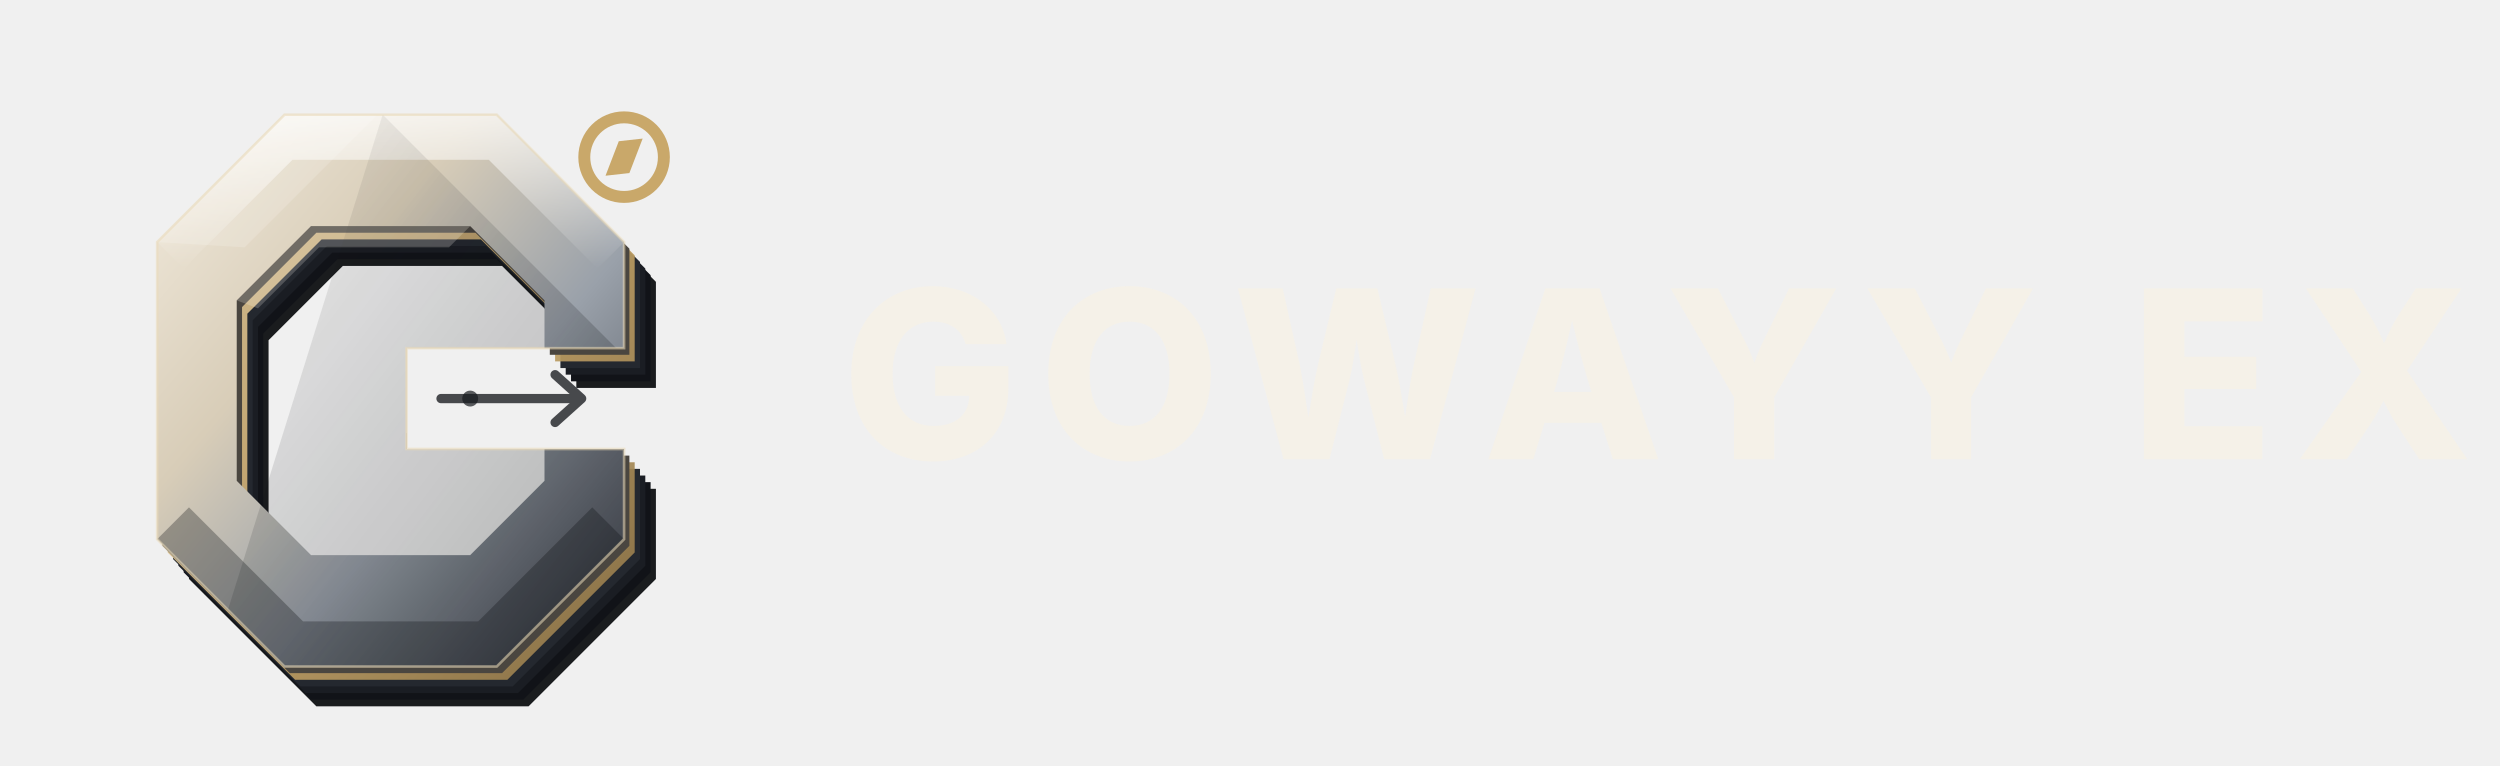
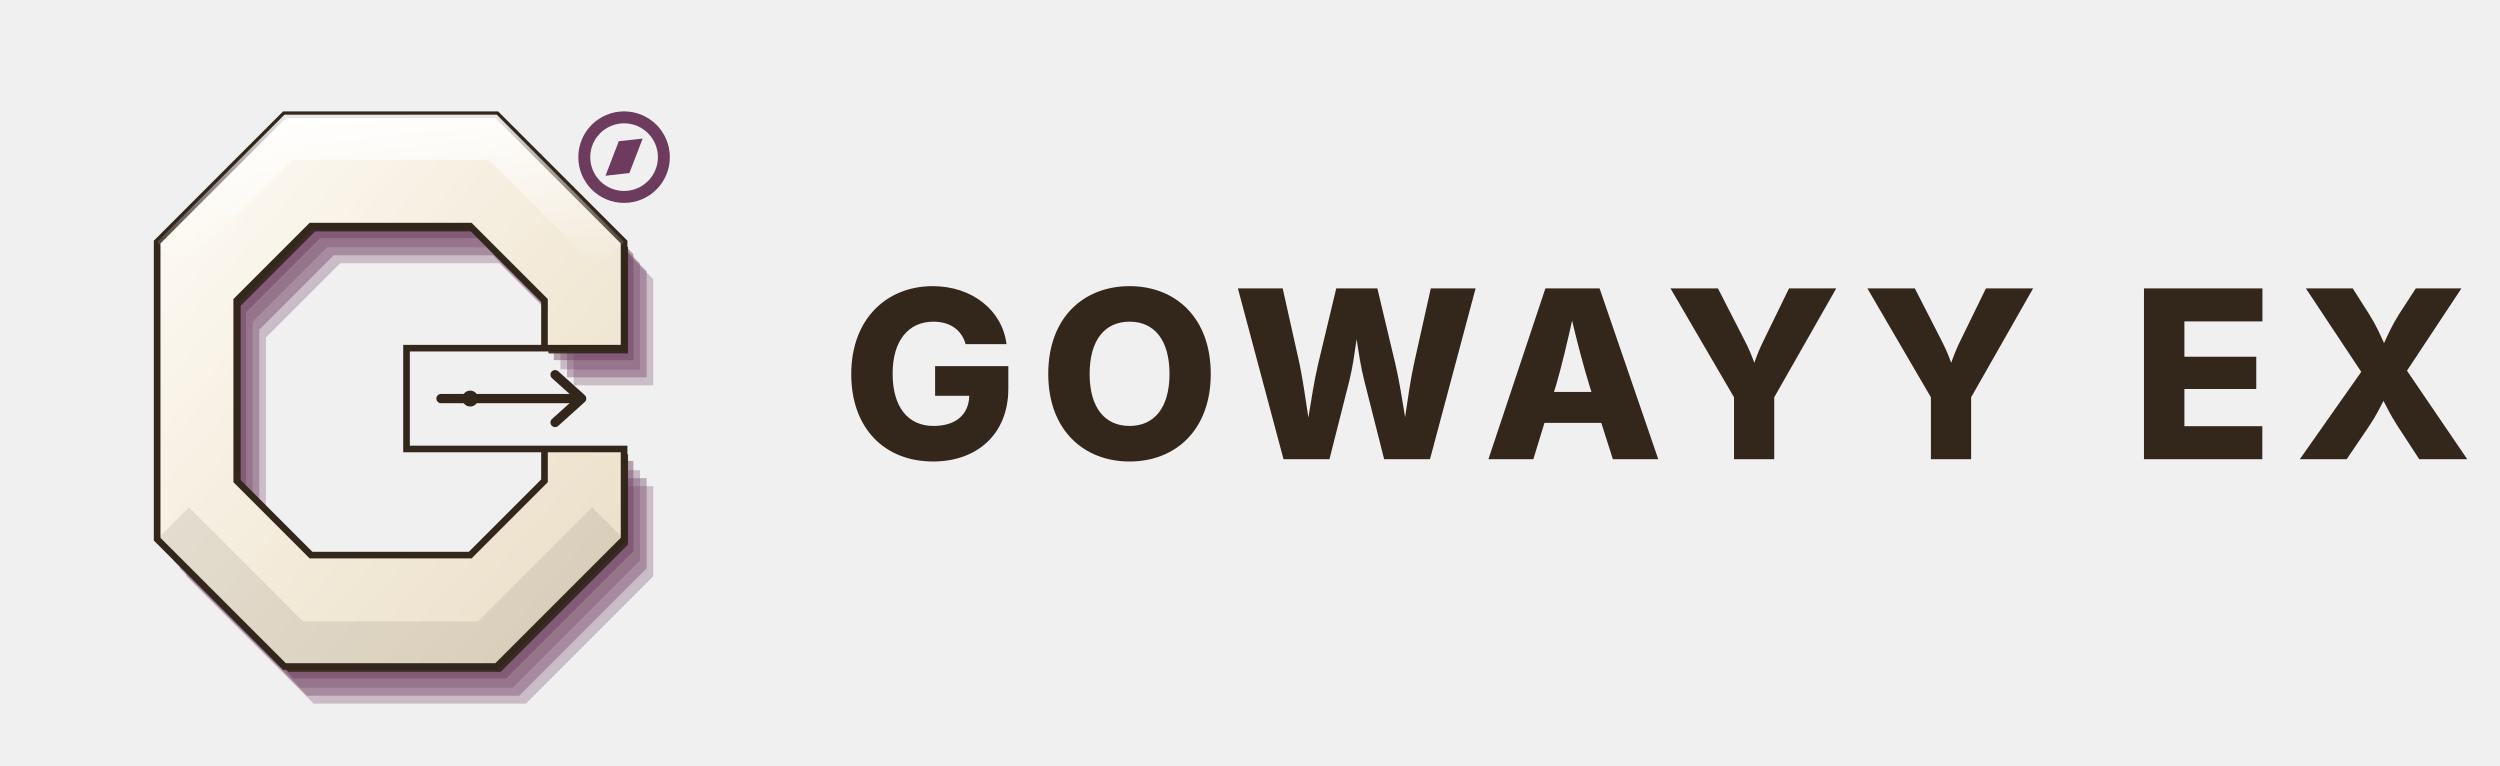
<svg xmlns="http://www.w3.org/2000/svg" viewBox="0 0 980 300" role="img" aria-label="GOWAYY EXPLORE lockup">
  <g transform="translate(20 20) scale(0.52)">
    <defs>
      <linearGradient id="face" x1="0" y1="0" x2="1" y2="1">
-         <stop offset="0" stop-color="#F3ECDF" />
-         <stop offset="0.34" stop-color="#D8CDB8" />
-         <stop offset="0.62" stop-color="#9AA1AA" />
-         <stop offset="1" stop-color="#3B4049" />
-       </linearGradient>
-       <linearGradient id="metal" x1="0" y1="0" x2="1" y2="1">
-         <stop offset="0" stop-color="#E7D3A9" />
-         <stop offset="0.5" stop-color="#C9A86A" />
-         <stop offset="1" stop-color="#8B7245" />
+         <stop offset="0" stop-color="#FFFDF8" />
+         <stop offset="0.55" stop-color="#F3EAD9" />
+         <stop offset="1" stop-color="#E9DDC7" />
      </linearGradient>
      <linearGradient id="bevel" x1="0" y1="0" x2="0" y2="1">
-         <stop offset="0" stop-color="#FFFFFF" stop-opacity="0.72" />
+         <stop offset="0" stop-color="#FFFFFF" stop-opacity="0.9" />
        <stop offset="1" stop-color="#FFFFFF" stop-opacity="0" />
-       </linearGradient>
-       <linearGradient id="shade" x1="0" y1="0" x2="1" y2="1">
-         <stop offset="0" stop-color="#0B0D10" stop-opacity="0" />
-         <stop offset="1" stop-color="#0B0D10" stop-opacity="0.8" />
      </linearGradient>
      <clipPath id="gclip">
        <path fill-rule="evenodd" d="M176 48 H336 L432 144 V224 H268 V300 H432 V368 L336 464 H176 L80 368 V144 Z M196 132 H316 L372 188 V224 H268 V300 H372 V324 L316 380 H196 L140 324 V188 Z" />
      </clipPath>
    </defs>
    <g>
-       <path fill="#080A0C" fill-rule="evenodd" transform="translate(24 30)" opacity="0.92" d="M176 48 H336 L432 144 V224 H268 V300 H432 V368 L336 464 H176 L80 368 V144 Z M196 132 H316 L372 188 V224 H268 V300 H372 V324 L316 380 H196 L140 324 V188 Z" />
-       <path fill="#111318" fill-rule="evenodd" transform="translate(20 25)" d="M176 48 H336 L432 144 V224 H268 V300 H432 V368 L336 464 H176 L80 368 V144 Z M196 132 H316 L372 188 V224 H268 V300 H372 V324 L316 380 H196 L140 324 V188 Z" />
-       <path fill="#1A1D23" fill-rule="evenodd" transform="translate(16 20)" d="M176 48 H336 L432 144 V224 H268 V300 H432 V368 L336 464 H176 L80 368 V144 Z M196 132 H316 L372 188 V224 H268 V300 H372 V324 L316 380 H196 L140 324 V188 Z" />
-       <path fill="#24282F" fill-rule="evenodd" transform="translate(12 15)" d="M176 48 H336 L432 144 V224 H268 V300 H432 V368 L336 464 H176 L80 368 V144 Z M196 132 H316 L372 188 V224 H268 V300 H372 V324 L316 380 H196 L140 324 V188 Z" />
-       <path fill="url(#metal)" fill-rule="evenodd" transform="translate(8 10)" opacity="0.92" d="M176 48 H336 L432 144 V224 H268 V300 H432 V368 L336 464 H176 L80 368 V144 Z M196 132 H316 L372 188 V224 H268 V300 H372 V324 L316 380 H196 L140 324 V188 Z" />
-       <path fill="#4A4640" fill-rule="evenodd" transform="translate(4 5)" d="M176 48 H336 L432 144 V224 H268 V300 H432 V368 L336 464 H176 L80 368 V144 Z M196 132 H316 L372 188 V224 H268 V300 H372 V324 L316 380 H196 L140 324 V188 Z" />
+       <path fill="#6D3B5E" fill-rule="evenodd" transform="translate(22 28)" opacity="0.28" d="M176 48 H336 L432 144 V224 H268 V300 H432 V368 L336 464 H176 L80 368 V144 Z M196 132 H316 L372 188 V224 H268 V300 H372 V324 L316 380 H196 L140 324 V188 Z" />
+       <path fill="#6D3B5E" fill-rule="evenodd" transform="translate(17 22)" opacity="0.38" d="M176 48 H336 L432 144 V224 H268 V300 H432 V368 L336 464 H176 L80 368 V144 Z M196 132 H316 L372 188 V224 H268 V300 H372 V324 L316 380 H196 L140 324 V188 Z" />
+       <path fill="#6D3B5E" fill-rule="evenodd" transform="translate(12 16)" opacity="0.30" d="M176 48 H336 L432 144 V224 H268 V300 H432 V368 L336 464 H176 L80 368 V144 Z M196 132 H316 L372 188 V224 H268 V300 H372 V324 L316 380 H196 L140 324 V188 Z" />
+       <path fill="#6D3B5E" fill-rule="evenodd" transform="translate(7 9)" opacity="0.45" d="M176 48 H336 L432 144 V224 H268 V300 H432 V368 L336 464 H176 L80 368 V144 Z M196 132 H316 L372 188 V224 H268 V300 H372 V324 L316 380 H196 L140 324 V188 Z" />
+       <path fill="#33261B" fill-rule="evenodd" transform="translate(3 4)" opacity="0.9" d="M176 48 H336 L432 144 V224 H268 V300 H432 V368 L336 464 H176 L80 368 V144 Z M196 132 H316 L372 188 V224 H268 V300 H372 V324 L316 380 H196 L140 324 V188 Z" />
    </g>
-     <path fill="url(#face)" fill-rule="evenodd" d="M176 48 H336 L432 144 V224 H268 V300 H432 V368 L336 464 H176 L80 368 V144 Z M196 132 H316 L372 188 V224 H268 V300 H372 V324 L316 380 H196 L140 324 V188 Z" />
+     <path fill="url(#face)" fill-rule="evenodd" stroke="#33261B" stroke-width="5" d="M176 48 H336 L432 144 V224 H268 V300 H432 V368 L336 464 H176 L80 368 V144 Z M196 132 H316 L372 188 V224 H268 V300 H372 V324 L316 380 H196 L140 324 V188 Z" />
    <g clip-path="url(#gclip)">
      <path fill="url(#bevel)" d="M80 144 L176 48 L336 48 L432 144 L412 164 L330 82 L182 82 L100 164 Z" />
-       <path fill="#FFFFFF" opacity="0.16" d="M80 144 L176 48 L246 48 L146 148 Z" />
-       <path fill="#0B0D10" opacity="0.30" d="M432 368 L336 464 L176 464 L80 368 L104 344 L190 430 L322 430 L408 344 Z" />
-       <path fill="url(#shade)" d="M250 48 L432 230 L432 368 L336 464 L120 464 Z" opacity="0.36" />
-       <path fill="#F7F2E8" opacity="0.22" d="M140 188 L196 132 L316 132 L300 148 L202 148 L156 194 Z" />
-       <path fill="#C9A86A" opacity="0.85" d="M268 224 H432 V300 H268 Z" />
-       <path fill="#E7D3A9" opacity="0.55" d="M268 224 H432 V240 H268 Z" />
-       <path fill="#6B5636" opacity="0.55" d="M268 288 H432 V300 H268 Z" />
+       <path fill="#33261B" opacity="0.10" d="M432 368 L336 464 L176 464 L80 368 L104 344 L190 430 L322 430 L408 344 Z" />
+       <path fill="#6D3B5E" d="M268 224 H432 V300 H268 Z" />
+       <path fill="#6D3B5E" d="M268 224 H432 V240 H268 Z" />
+       <path fill="#6D3B5E" d="M268 288 H432 V300 H268 Z" />
    </g>
-     <g fill="none" stroke="#17191E" stroke-width="7" stroke-linecap="round" stroke-linejoin="round" opacity="0.78">
+     <g fill="none" stroke="#33261B" stroke-width="7" stroke-linecap="round" stroke-linejoin="round">
      <path d="M294 262 H398" />
      <path d="M380 244 L400 262 L380 280" />
    </g>
-     <circle cx="316" cy="262" r="6" fill="#17191E" opacity="0.7" />
-     <path fill="none" stroke="#E8D8B6" stroke-opacity="0.55" stroke-width="2" fill-rule="evenodd" d="M176 48 H336 L432 144 V224 H268 V300 H432 V368 L336 464 H176 L80 368 V144 Z" />
+     <circle cx="316" cy="262" r="6" fill="#33261B" />
    <g>
-       <circle cx="432" cy="80" r="30" fill="none" stroke="#C9A86A" stroke-width="9" />
-       <path d="M446 66 L436 92 L418 94 L428 68 Z" fill="#C9A86A" />
+       <circle cx="432" cy="80" r="30" fill="none" stroke="#6D3B5E" stroke-width="9" />
+       <path d="M446 66 L436 92 L418 94 L428 68 Z" fill="#6D3B5E" />
    </g>
  </g>
-   <text x="330" y="180" font-family="'GOWAYY Display','Manrope','Inter','Segoe UI',system-ui,sans-serif" font-size="92" font-weight="800" letter-spacing="8" fill="#F5F1E8">GOWAYY EXPLORE</text>
+   <text x="330" y="180" font-family="'GOWAYY Display','Manrope','Inter','Segoe UI',system-ui,sans-serif" font-size="92" font-weight="800" letter-spacing="8" fill="#33261B">GOWAYY EXPLORE</text>
</svg>
